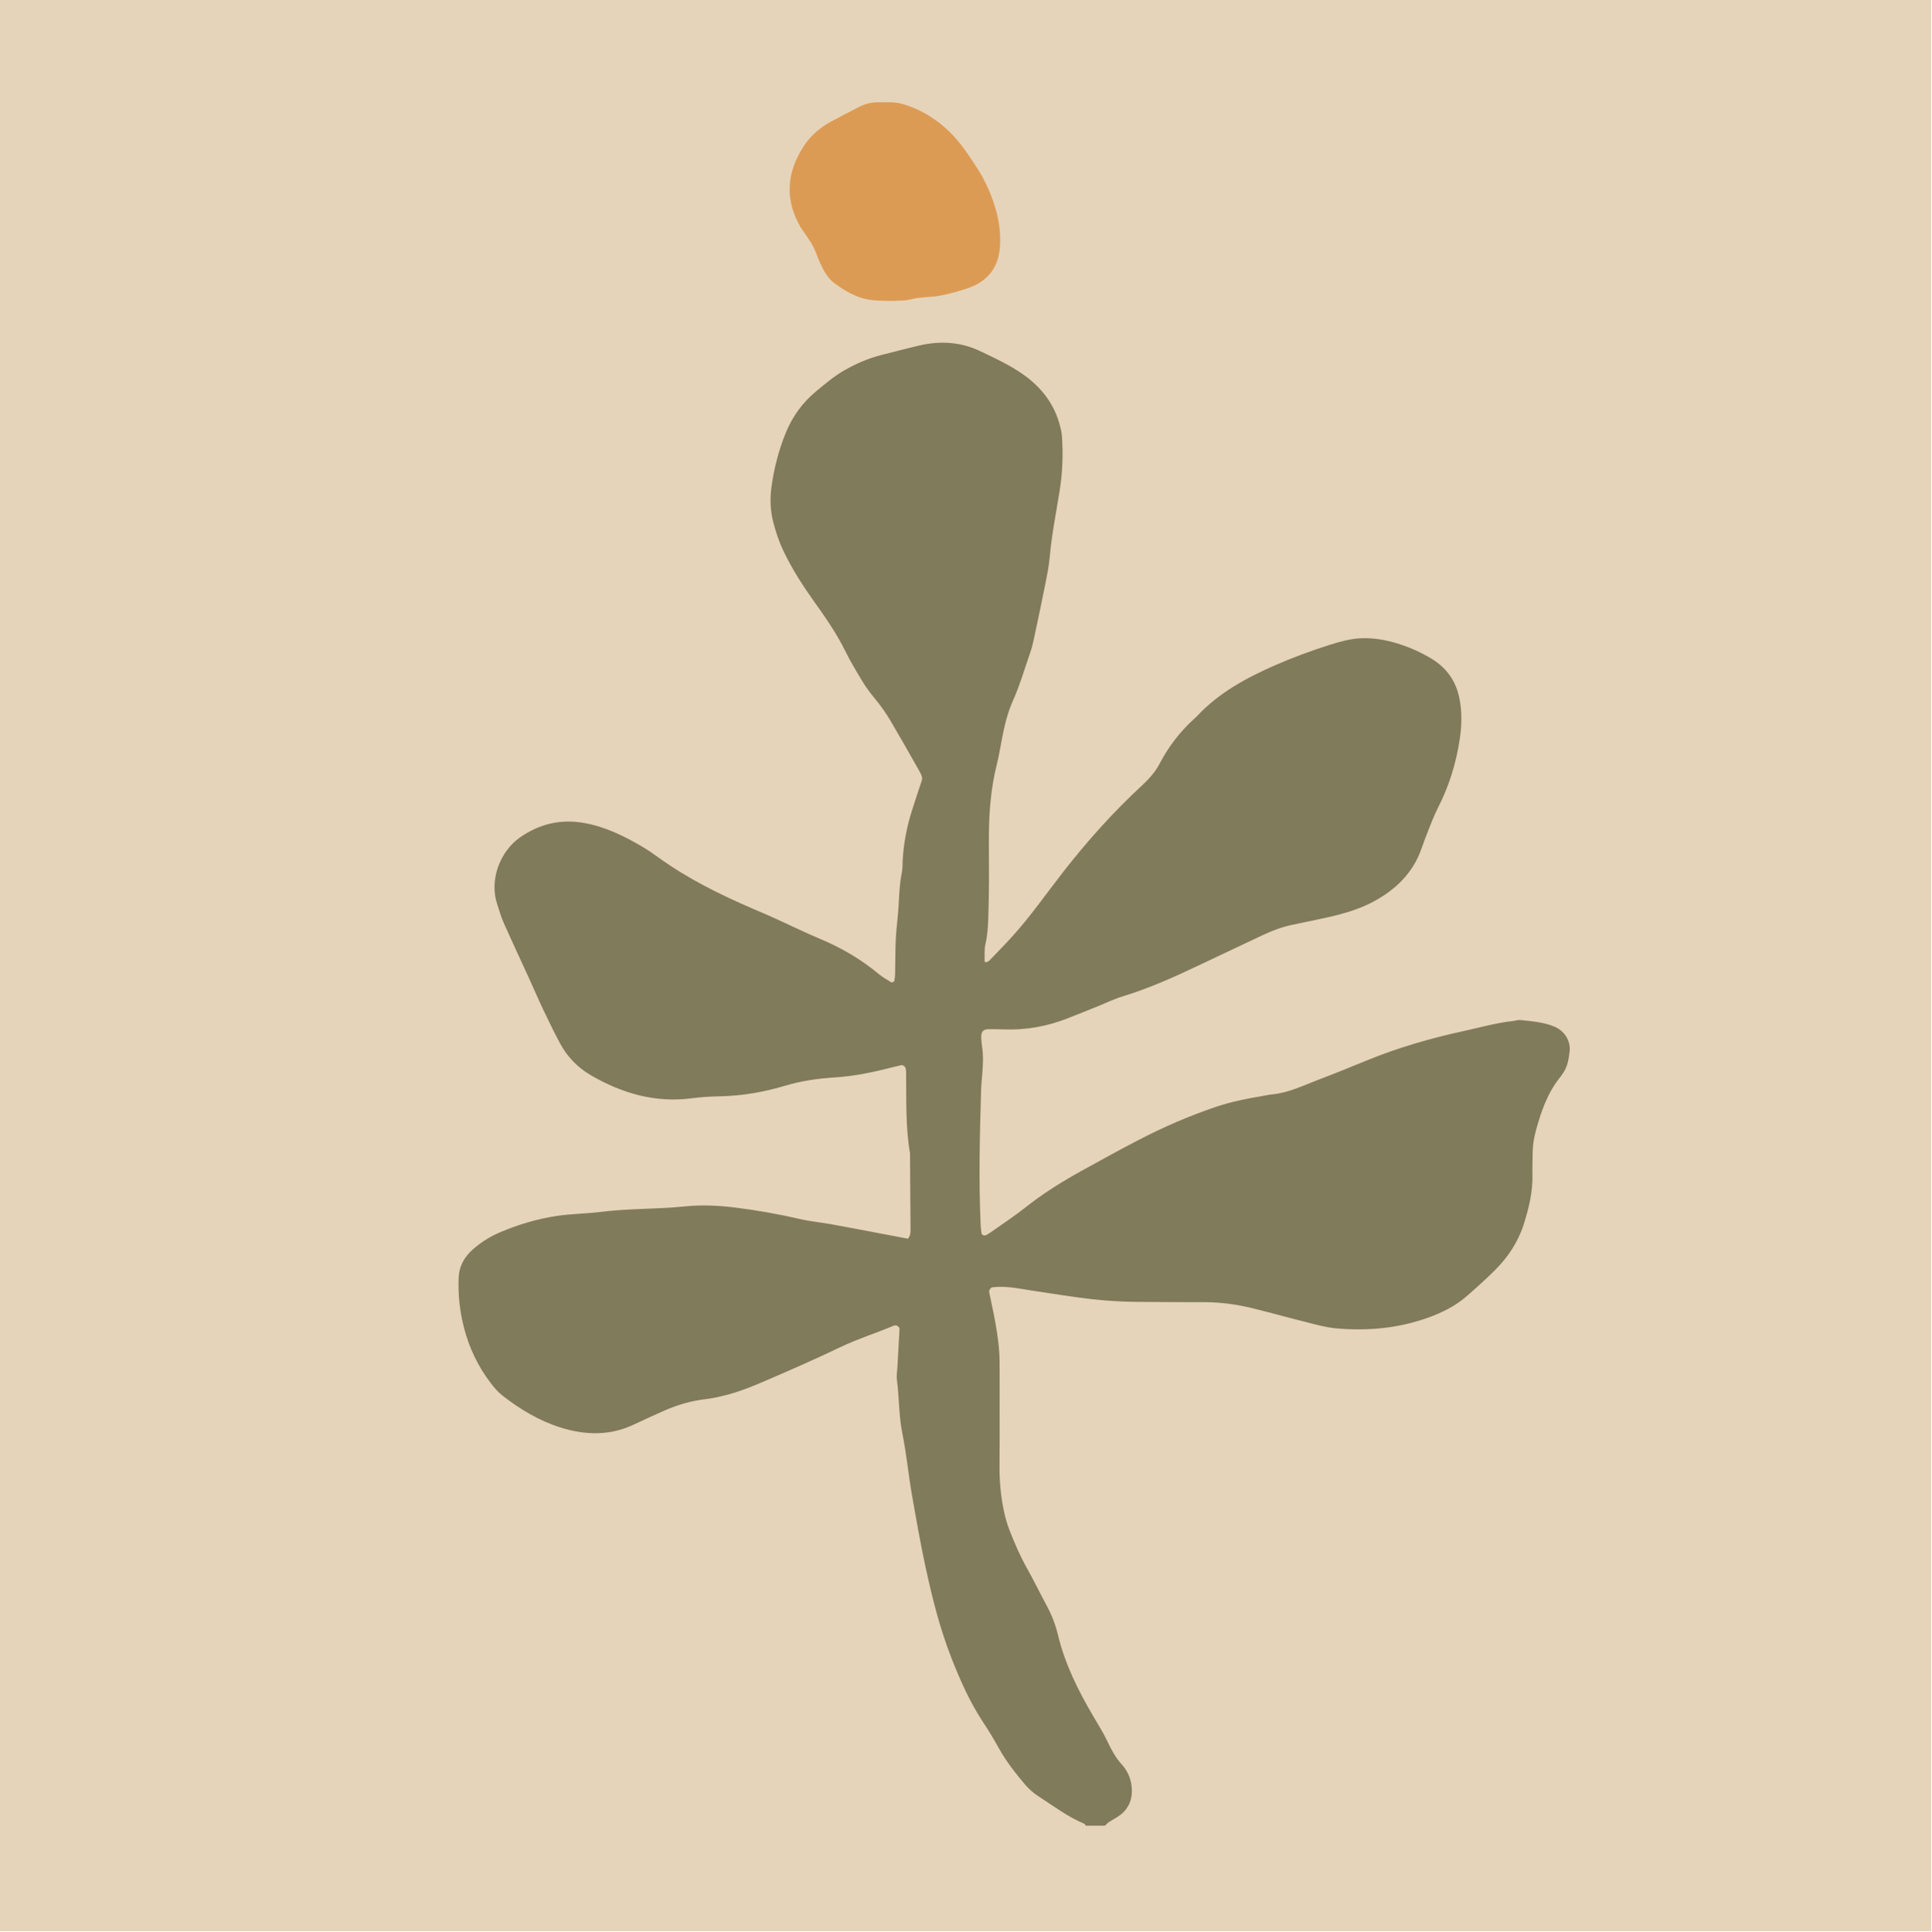
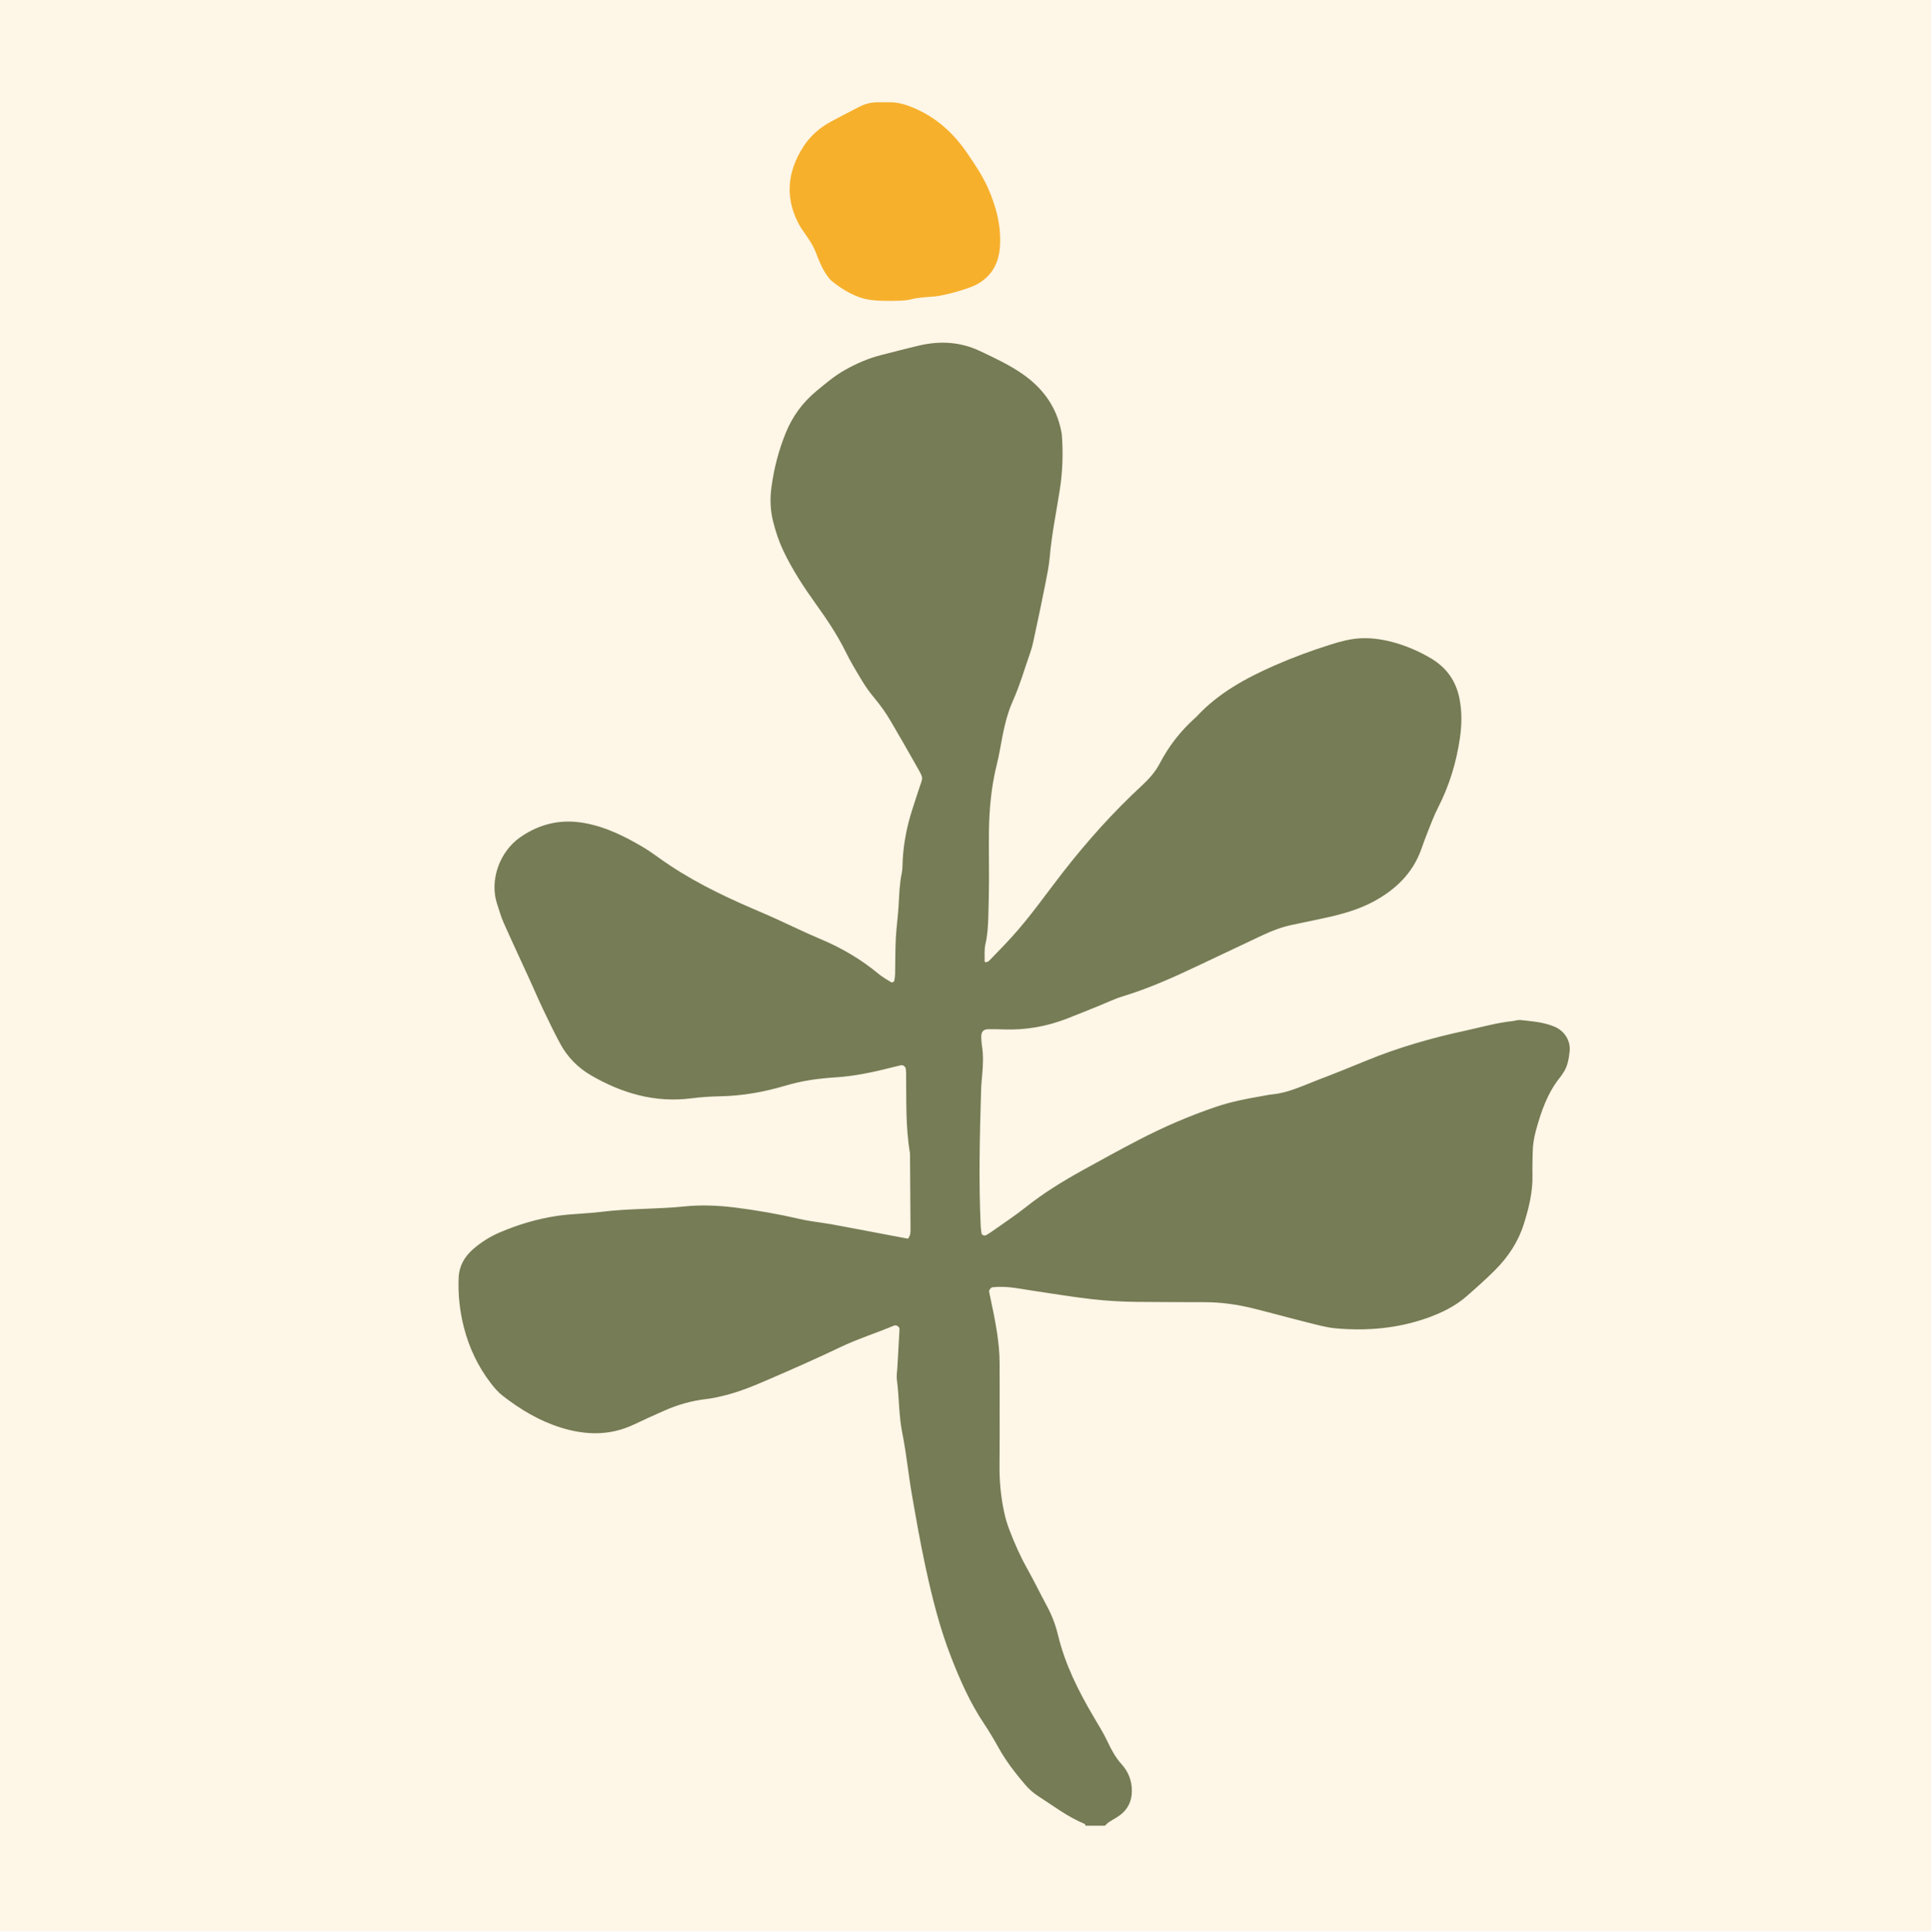
<svg xmlns="http://www.w3.org/2000/svg" viewBox="0 0 566.93 566.93">
  <g id="zone-1" data-color-id="YL008">
-     <rect x="0" y="0" width="566.93" height="566.93" fill="#e6d4ba" />
+     <rect x="0" y="0" width="566.93" height="566.93" fill="#fef6e7" />
  </g>
  <g id="zone-2" data-color-id="RD001">
  </g>
-   <g id="zone-3" data-color-id="GN018">
+   <g id="zone-3" data-color-id="GN008">
  </g>
  <g id="zone-4" data-color-id="BL027">
  </g>
  <g id="zone-5" data-color-id="YL001">
-     <path d="M261.73,88.33c-3.65-.02-6.63-.04-9.59-1.13-2.91-1.08-5.43-2.67-7.8-4.56-.86-.69-1.52-1.68-2.13-2.63-.61-.95-1.1-1.99-1.56-3.03-.69-1.55-1.19-3.19-1.98-4.69-.79-1.5-1.82-2.87-2.76-4.29-.31-.48-.68-.92-.96-1.41-4.64-8.04-3.99-15.98.91-23.57,1.94-3.01,4.7-5.47,7.92-7.23,2.83-1.54,5.7-3.01,8.57-4.48,1.71-.87,3.55-1.31,5.49-1.29,1.14.01,2.28,0,3.42,0,2.31,0,4.47.63,6.6,1.5,6.72,2.75,11.86,7.32,15.94,13.25,2.26,3.29,4.5,6.58,6.13,10.21,2.5,5.58,4.06,11.4,3.6,17.59-.38,5.1-2.72,8.96-7.43,11.24-2.42,1.17-9.35,3.07-12,3.25-2.27.16-4.51.25-6.76.83-1.99.51-4.15.34-5.63.44" fill="#dc9b54" />
+     <path d="M261.73,88.33c-3.65-.02-6.63-.04-9.59-1.13-2.91-1.08-5.43-2.67-7.8-4.56-.86-.69-1.52-1.68-2.13-2.63-.61-.95-1.1-1.99-1.56-3.03-.69-1.55-1.19-3.19-1.98-4.69-.79-1.5-1.82-2.87-2.76-4.29-.31-.48-.68-.92-.96-1.41-4.64-8.04-3.99-15.98.91-23.57,1.94-3.01,4.7-5.47,7.92-7.23,2.83-1.54,5.7-3.01,8.57-4.48,1.71-.87,3.55-1.31,5.49-1.29,1.14.01,2.28,0,3.42,0,2.31,0,4.47.63,6.6,1.5,6.72,2.75,11.86,7.32,15.94,13.25,2.26,3.29,4.5,6.58,6.13,10.21,2.5,5.58,4.06,11.4,3.6,17.59-.38,5.1-2.72,8.96-7.43,11.24-2.42,1.17-9.35,3.07-12,3.25-2.27.16-4.51.25-6.76.83-1.99.51-4.15.34-5.63.44" fill="#f6b02c" />
  </g>
  <g id="zone-6" data-color-id="RD005">
  </g>
  <g id="zone-7" data-color-id="GN026">
-     <path d="M318.69,535.89c-.1-.16-.16-.41-.3-.47-4.95-2.04-9.18-5.29-13.63-8.16-1.42-.91-2.74-2.09-3.83-3.37-2.82-3.33-5.52-6.76-7.66-10.6-1.39-2.48-2.83-4.95-4.41-7.31-4.04-6.03-6.95-12.6-9.58-19.32-3.4-8.67-5.64-17.65-7.6-26.73-1.52-7.04-2.75-14.12-3.99-21.21-1.04-5.97-1.6-12.03-2.8-17.96-1.07-5.25-.9-10.57-1.61-15.83-.15-1.1.09-2.26.15-3.39.21-3.79.43-7.58.63-11.36.04-.69-.94-1.32-1.61-1.04-5.25,2.21-10.69,3.9-15.84,6.37-6.84,3.28-13.8,6.34-20.77,9.35-4.52,1.96-9.07,3.87-13.92,4.99-1.49.34-2.95.67-4.47.84-4.37.49-8.56,1.69-12.57,3.48-2.95,1.31-5.9,2.63-8.81,4.02-7.1,3.37-14.34,3.15-21.64.83-6.24-1.98-11.76-5.31-16.88-9.29-1.33-1.03-2.47-2.37-3.5-3.72-3.73-4.88-6.32-10.31-7.85-16.27-1.24-4.82-1.77-9.67-1.56-14.64.15-3.48,1.72-6.19,4.23-8.38,2.29-2.01,4.88-3.65,7.68-4.86,5.42-2.33,11.01-4.02,16.9-4.91,4.35-.65,8.72-.65,13.05-1.2,8.13-1.02,16.33-.75,24.46-1.59,4.9-.51,9.84-.29,14.79.32,6.42.8,12.75,1.91,19.05,3.37,3.14.73,6.37,1.02,9.54,1.6,5.04.91,10.07,1.89,15.1,2.84,2.4.45,4.8.91,7.1,1.34.77-.95.76-1.92.75-2.86-.04-7.4-.1-14.8-.15-22.2-1.36-7.9-1.03-15.88-1.15-23.84,0-.37-.09-.74-.13-1.12-.05-.45-.8-1.01-1.26-.92-.74.16-1.47.34-2.2.52-5.7,1.46-11.42,2.72-17.35,3.08-4.92.3-9.8,1.01-14.57,2.44-6.21,1.85-12.55,2.97-19.06,3.1-2.85.05-5.69.24-8.53.6-10.63,1.36-20.36-1.5-29.44-6.78-3.83-2.23-6.91-5.38-9.02-9.31-1.8-3.34-3.44-6.76-5.07-10.18-1.38-2.91-2.64-5.87-3.98-8.8-2.52-5.52-5.1-11.01-7.56-16.55-.77-1.72-1.25-3.57-1.86-5.36-2.36-6.95.68-15.43,6.75-19.66,5.7-3.96,11.97-5.44,18.92-4.17,6.11,1.11,11.52,3.77,16.77,6.85,1.64.96,3.22,2.03,4.75,3.14,8.65,6.3,18.18,10.99,27.97,15.2,2.27.97,4.54,1.94,6.78,2.96,4.32,1.96,8.58,4.07,12.96,5.9,6.19,2.59,11.88,5.93,17.04,10.21,1.16.96,2.48,1.72,3.77,2.5.16.1.8-.18.84-.37.17-.73.25-1.49.26-2.23.08-3.42.03-6.84.2-10.24.17-3.21.63-6.41.82-9.62.19-3.22.26-6.44.93-9.61.27-1.29.2-2.65.28-3.97.3-4.94,1.23-9.76,2.74-14.48.64-1.98,1.28-3.97,1.93-5.95,1.31-4.05,1.58-3.09-.54-6.89-2.49-4.47-5.08-8.89-7.65-13.32-1.43-2.47-3.1-4.76-4.93-6.96-1.21-1.45-2.33-3-3.31-4.61-1.77-2.92-3.55-5.85-5.05-8.91-2.45-4.96-5.53-9.5-8.74-13.98-3.54-4.94-6.86-10.02-9.48-15.52-1.3-2.74-2.25-5.6-3-8.56-.86-3.4-.96-6.78-.5-10.16.73-5.45,2.1-10.76,4.18-15.89,1.97-4.86,4.96-8.96,8.98-12.28,2.63-2.17,5.22-4.4,8.22-6.11,3.49-1.99,7.12-3.57,11.01-4.54,3.68-.92,7.35-1.9,11.04-2.76,6.1-1.42,12.06-1.08,17.8,1.64,4.29,2.04,8.61,4.03,12.52,6.76,5.48,3.83,9.37,8.82,11.01,15.39.23.92.45,1.85.51,2.79.37,5.31.19,10.6-.64,15.88-1.03,6.55-2.37,13.05-2.94,19.67-.23,2.63-.78,5.25-1.29,7.85-.95,4.83-1.97,9.64-3,14.45-.4,1.85-.74,3.73-1.36,5.51-1.69,4.82-3.09,9.75-5.19,14.43-2.03,4.54-2.88,9.4-3.77,14.24-.28,1.49-.57,2.97-.94,4.44-1.62,6.47-2.21,13.07-2.3,19.71-.06,4.74.05,9.49.02,14.23-.02,3.6-.09,7.21-.2,10.81-.09,2.65-.23,5.28-.84,7.91-.38,1.62-.2,3.37-.25,5.07,0,.1.21.2.34.31.3-.13.72-.19.95-.43,2.25-2.32,4.51-4.62,6.68-7.01,5.51-6.05,10.16-12.78,15.18-19.21,7.03-9,14.62-17.48,23.01-25.24,2.1-1.94,3.93-3.97,5.3-6.59,2.56-4.89,5.93-9.26,10.05-13.01.28-.26.57-.5.83-.78,6.35-6.81,14.33-11.16,22.73-14.86,5.39-2.37,10.91-4.4,16.53-6.17,2.9-.91,5.81-1.71,8.89-1.84,3.67-.16,7.21.47,10.67,1.52,3.45,1.05,6.77,2.53,9.88,4.38,4.46,2.66,7.28,6.47,8.33,11.66.8,3.97.73,7.82.15,11.83-1.06,7.22-3.16,14.01-6.48,20.48-1.12,2.19-1.98,4.51-2.89,6.79-.71,1.76-1.34,3.55-1.98,5.33-2.51,6.99-7.5,11.77-13.86,15.23-4.36,2.37-9.13,3.71-13.96,4.78-3.34.73-6.68,1.43-10.03,2.12-2.99.62-5.83,1.69-8.58,2.98-6.36,2.99-12.71,5.99-19.06,9.01-7.2,3.43-14.47,6.67-22.13,9.01-2.53.77-4.93,1.96-7.4,2.95-2.99,1.2-5.98,2.42-8.99,3.59-5.92,2.3-12.05,3.38-18.4,3.17-1.52-.05-3.04-.08-4.57-.07-1.62,0-2.27.79-2.17,2.57.04.76.08,1.52.2,2.26.46,2.84.32,5.67.08,8.51-.13,1.51-.29,3.02-.33,4.53-.39,13.28-.73,26.56-.12,39.85.03.75.16,1.5.26,2.25.06.48.89.76,1.37.47.48-.29.98-.57,1.44-.9,3.41-2.42,6.92-4.71,10.18-7.3,5.23-4.16,10.88-7.63,16.71-10.85,5.48-3.03,10.97-6.06,16.54-8.94,7.25-3.76,14.74-7,22.49-9.63,4.33-1.47,8.79-2.37,13.28-3.13,1.12-.19,2.24-.45,3.37-.56,4.81-.47,9.08-2.62,13.49-4.29,4.79-1.81,9.54-3.75,14.28-5.69,9.34-3.83,18.99-6.58,28.84-8.71,4.64-1.01,9.21-2.33,13.95-2.83.75-.08,1.52-.38,2.25-.3,3.39.37,6.82.6,10.02,1.96,2.89,1.23,4.78,4.11,4.42,7.28-.26,2.25-.61,4.53-2.01,6.45-.22.31-.41.65-.65.94-3.81,4.67-5.71,10.2-7.26,15.91-.55,2.04-.88,4.07-.92,6.16-.04,2.28-.12,4.56-.07,6.83.1,5-1.09,9.81-2.58,14.49-1.62,5.13-4.6,9.58-8.4,13.39-2.68,2.69-5.53,5.21-8.39,7.71-3.33,2.9-7.23,4.81-11.39,6.3-8.77,3.12-17.79,3.91-26.97,3.09-2.81-.25-5.59-1.06-8.35-1.74-5.34-1.33-10.64-2.81-15.98-4.13-4.62-1.14-9.32-1.8-14.09-1.81-6.66-.01-13.32-.03-19.98-.09-4.37-.04-8.71-.3-13.08-.78-5.67-.63-11.27-1.59-16.91-2.41-4.11-.59-8.23-1.61-12.46-1.09-.41.05-1,.84-.92,1.26.03.18.06.37.1.56.82,3.89,1.67,7.76,2.25,11.71.42,2.83.71,5.64.72,8.48.03,4.56.01,9.11.01,13.67,0,5.5.03,11.01-.03,16.51-.05,4.57.36,9.1,1.3,13.56.38,1.85.92,3.68,1.59,5.44,1.49,3.89,3.16,7.71,5.21,11.36,2.04,3.64,3.86,7.4,5.84,11.07,1.45,2.69,2.52,5.52,3.23,8.47,2.06,8.58,5.95,16.35,10.39,23.89,1.44,2.45,2.97,4.87,4.17,7.44,1.13,2.42,2.37,4.68,4.19,6.69,1.95,2.16,2.96,4.83,2.93,7.82-.02,2.84-1.11,5.18-3.34,6.92-1.04.81-2.25,1.4-3.36,2.13-.45.3-.81.72-1.21,1.08h-5.71Z" fill="#807b5a" />
+     <path d="M318.69,535.89c-.1-.16-.16-.41-.3-.47-4.95-2.04-9.18-5.29-13.63-8.16-1.42-.91-2.74-2.09-3.83-3.37-2.82-3.33-5.52-6.76-7.66-10.6-1.39-2.48-2.83-4.95-4.41-7.31-4.04-6.03-6.95-12.6-9.58-19.32-3.4-8.67-5.64-17.65-7.6-26.73-1.52-7.04-2.75-14.12-3.99-21.21-1.04-5.97-1.6-12.03-2.8-17.96-1.07-5.25-.9-10.57-1.61-15.83-.15-1.1.09-2.26.15-3.39.21-3.79.43-7.58.63-11.36.04-.69-.94-1.32-1.61-1.04-5.25,2.21-10.69,3.9-15.84,6.37-6.84,3.28-13.8,6.34-20.77,9.35-4.52,1.96-9.07,3.87-13.92,4.99-1.49.34-2.95.67-4.47.84-4.37.49-8.56,1.69-12.57,3.48-2.95,1.31-5.9,2.63-8.81,4.02-7.1,3.37-14.34,3.15-21.64.83-6.24-1.98-11.76-5.31-16.88-9.29-1.33-1.03-2.47-2.37-3.5-3.72-3.73-4.88-6.32-10.31-7.85-16.27-1.24-4.82-1.77-9.67-1.56-14.64.15-3.48,1.72-6.19,4.23-8.38,2.29-2.01,4.88-3.65,7.68-4.86,5.42-2.33,11.01-4.02,16.9-4.91,4.35-.65,8.72-.65,13.05-1.2,8.13-1.02,16.33-.75,24.46-1.59,4.9-.51,9.84-.29,14.79.32,6.42.8,12.75,1.91,19.05,3.37,3.14.73,6.37,1.02,9.54,1.6,5.04.91,10.07,1.89,15.1,2.84,2.4.45,4.8.91,7.1,1.34.77-.95.76-1.92.75-2.86-.04-7.4-.1-14.8-.15-22.2-1.36-7.9-1.03-15.88-1.15-23.84,0-.37-.09-.74-.13-1.12-.05-.45-.8-1.01-1.26-.92-.74.16-1.47.34-2.2.52-5.7,1.46-11.42,2.72-17.35,3.08-4.92.3-9.8,1.01-14.57,2.44-6.21,1.85-12.55,2.97-19.06,3.1-2.85.05-5.69.24-8.53.6-10.63,1.36-20.36-1.5-29.44-6.78-3.83-2.23-6.91-5.38-9.02-9.31-1.8-3.34-3.44-6.76-5.07-10.18-1.38-2.91-2.64-5.87-3.98-8.8-2.52-5.52-5.1-11.01-7.56-16.55-.77-1.72-1.25-3.57-1.86-5.36-2.36-6.95.68-15.43,6.75-19.66,5.7-3.96,11.97-5.44,18.92-4.17,6.11,1.11,11.52,3.77,16.77,6.85,1.64.96,3.22,2.03,4.75,3.14,8.65,6.3,18.18,10.99,27.97,15.2,2.27.97,4.54,1.94,6.78,2.96,4.32,1.96,8.58,4.07,12.96,5.9,6.19,2.59,11.88,5.93,17.04,10.21,1.16.96,2.48,1.72,3.77,2.5.16.1.8-.18.84-.37.17-.73.25-1.49.26-2.23.08-3.42.03-6.84.2-10.24.17-3.21.63-6.41.82-9.62.19-3.22.26-6.44.93-9.61.27-1.29.2-2.65.28-3.97.3-4.94,1.23-9.76,2.74-14.48.64-1.98,1.28-3.97,1.93-5.95,1.31-4.05,1.58-3.09-.54-6.89-2.49-4.47-5.08-8.89-7.65-13.32-1.43-2.47-3.1-4.76-4.93-6.96-1.21-1.45-2.33-3-3.31-4.61-1.77-2.92-3.55-5.85-5.05-8.91-2.45-4.96-5.53-9.5-8.74-13.98-3.54-4.94-6.86-10.02-9.48-15.52-1.3-2.74-2.25-5.6-3-8.56-.86-3.4-.96-6.78-.5-10.16.73-5.45,2.1-10.76,4.18-15.89,1.97-4.86,4.96-8.96,8.98-12.28,2.63-2.17,5.22-4.4,8.22-6.11,3.49-1.99,7.12-3.57,11.01-4.54,3.68-.92,7.35-1.9,11.04-2.76,6.1-1.42,12.06-1.08,17.8,1.64,4.29,2.04,8.61,4.03,12.52,6.76,5.48,3.83,9.37,8.82,11.01,15.39.23.92.45,1.85.51,2.79.37,5.31.19,10.6-.64,15.88-1.03,6.55-2.37,13.05-2.94,19.67-.23,2.63-.78,5.25-1.29,7.85-.95,4.83-1.97,9.64-3,14.45-.4,1.85-.74,3.73-1.36,5.51-1.69,4.82-3.09,9.75-5.19,14.43-2.03,4.54-2.88,9.4-3.77,14.24-.28,1.49-.57,2.97-.94,4.44-1.62,6.47-2.21,13.07-2.3,19.71-.06,4.74.05,9.49.02,14.23-.02,3.6-.09,7.21-.2,10.81-.09,2.65-.23,5.28-.84,7.91-.38,1.62-.2,3.37-.25,5.07,0,.1.21.2.34.31.3-.13.72-.19.95-.43,2.25-2.32,4.51-4.62,6.68-7.01,5.51-6.05,10.16-12.78,15.18-19.21,7.03-9,14.62-17.48,23.01-25.24,2.1-1.94,3.93-3.97,5.3-6.59,2.56-4.89,5.93-9.26,10.05-13.01.28-.26.57-.5.83-.78,6.35-6.81,14.33-11.16,22.73-14.86,5.39-2.37,10.91-4.4,16.53-6.17,2.9-.91,5.81-1.71,8.89-1.84,3.67-.16,7.21.47,10.67,1.52,3.45,1.05,6.77,2.53,9.88,4.38,4.46,2.66,7.28,6.47,8.33,11.66.8,3.97.73,7.82.15,11.83-1.06,7.22-3.16,14.01-6.48,20.48-1.12,2.19-1.98,4.51-2.89,6.79-.71,1.76-1.34,3.55-1.98,5.33-2.51,6.99-7.5,11.77-13.86,15.23-4.36,2.37-9.13,3.71-13.96,4.78-3.34.73-6.68,1.43-10.03,2.12-2.99.62-5.83,1.69-8.58,2.98-6.36,2.99-12.71,5.99-19.06,9.01-7.2,3.43-14.47,6.67-22.13,9.01-2.53.77-4.93,1.96-7.4,2.95-2.99,1.2-5.98,2.42-8.99,3.59-5.92,2.3-12.05,3.38-18.4,3.17-1.52-.05-3.04-.08-4.57-.07-1.62,0-2.27.79-2.17,2.57.04.76.08,1.52.2,2.26.46,2.84.32,5.67.08,8.51-.13,1.51-.29,3.02-.33,4.53-.39,13.28-.73,26.56-.12,39.85.03.75.16,1.5.26,2.25.06.48.89.76,1.37.47.48-.29.98-.57,1.44-.9,3.41-2.42,6.92-4.71,10.18-7.3,5.23-4.16,10.88-7.63,16.71-10.85,5.48-3.03,10.97-6.06,16.54-8.94,7.25-3.76,14.74-7,22.49-9.63,4.33-1.47,8.79-2.37,13.28-3.13,1.12-.19,2.24-.45,3.37-.56,4.81-.47,9.08-2.62,13.49-4.29,4.79-1.81,9.54-3.75,14.28-5.69,9.34-3.83,18.99-6.58,28.84-8.71,4.64-1.01,9.21-2.33,13.95-2.83.75-.08,1.52-.38,2.25-.3,3.39.37,6.82.6,10.02,1.96,2.89,1.23,4.78,4.11,4.42,7.28-.26,2.25-.61,4.53-2.01,6.45-.22.31-.41.65-.65.94-3.81,4.67-5.71,10.2-7.26,15.91-.55,2.04-.88,4.07-.92,6.16-.04,2.28-.12,4.56-.07,6.83.1,5-1.09,9.81-2.58,14.49-1.62,5.13-4.6,9.58-8.4,13.39-2.68,2.69-5.53,5.21-8.39,7.71-3.33,2.9-7.23,4.81-11.39,6.3-8.77,3.12-17.79,3.91-26.97,3.09-2.81-.25-5.59-1.06-8.35-1.74-5.34-1.33-10.64-2.81-15.98-4.13-4.62-1.14-9.32-1.8-14.09-1.81-6.66-.01-13.32-.03-19.98-.09-4.37-.04-8.71-.3-13.08-.78-5.67-.63-11.27-1.59-16.91-2.41-4.11-.59-8.23-1.61-12.46-1.09-.41.05-1,.84-.92,1.26.03.18.06.37.1.56.82,3.89,1.67,7.76,2.25,11.71.42,2.83.71,5.64.72,8.48.03,4.56.01,9.11.01,13.67,0,5.5.03,11.01-.03,16.51-.05,4.57.36,9.1,1.3,13.56.38,1.85.92,3.68,1.59,5.44,1.49,3.89,3.16,7.71,5.21,11.36,2.04,3.64,3.86,7.4,5.84,11.07,1.45,2.69,2.52,5.52,3.23,8.47,2.06,8.58,5.95,16.35,10.39,23.89,1.44,2.45,2.97,4.87,4.17,7.44,1.13,2.42,2.37,4.68,4.19,6.69,1.95,2.16,2.96,4.83,2.93,7.82-.02,2.84-1.11,5.18-3.34,6.92-1.04.81-2.25,1.4-3.36,2.13-.45.3-.81.72-1.21,1.08h-5.71Z" fill="#767c55" />
  </g>
</svg>
